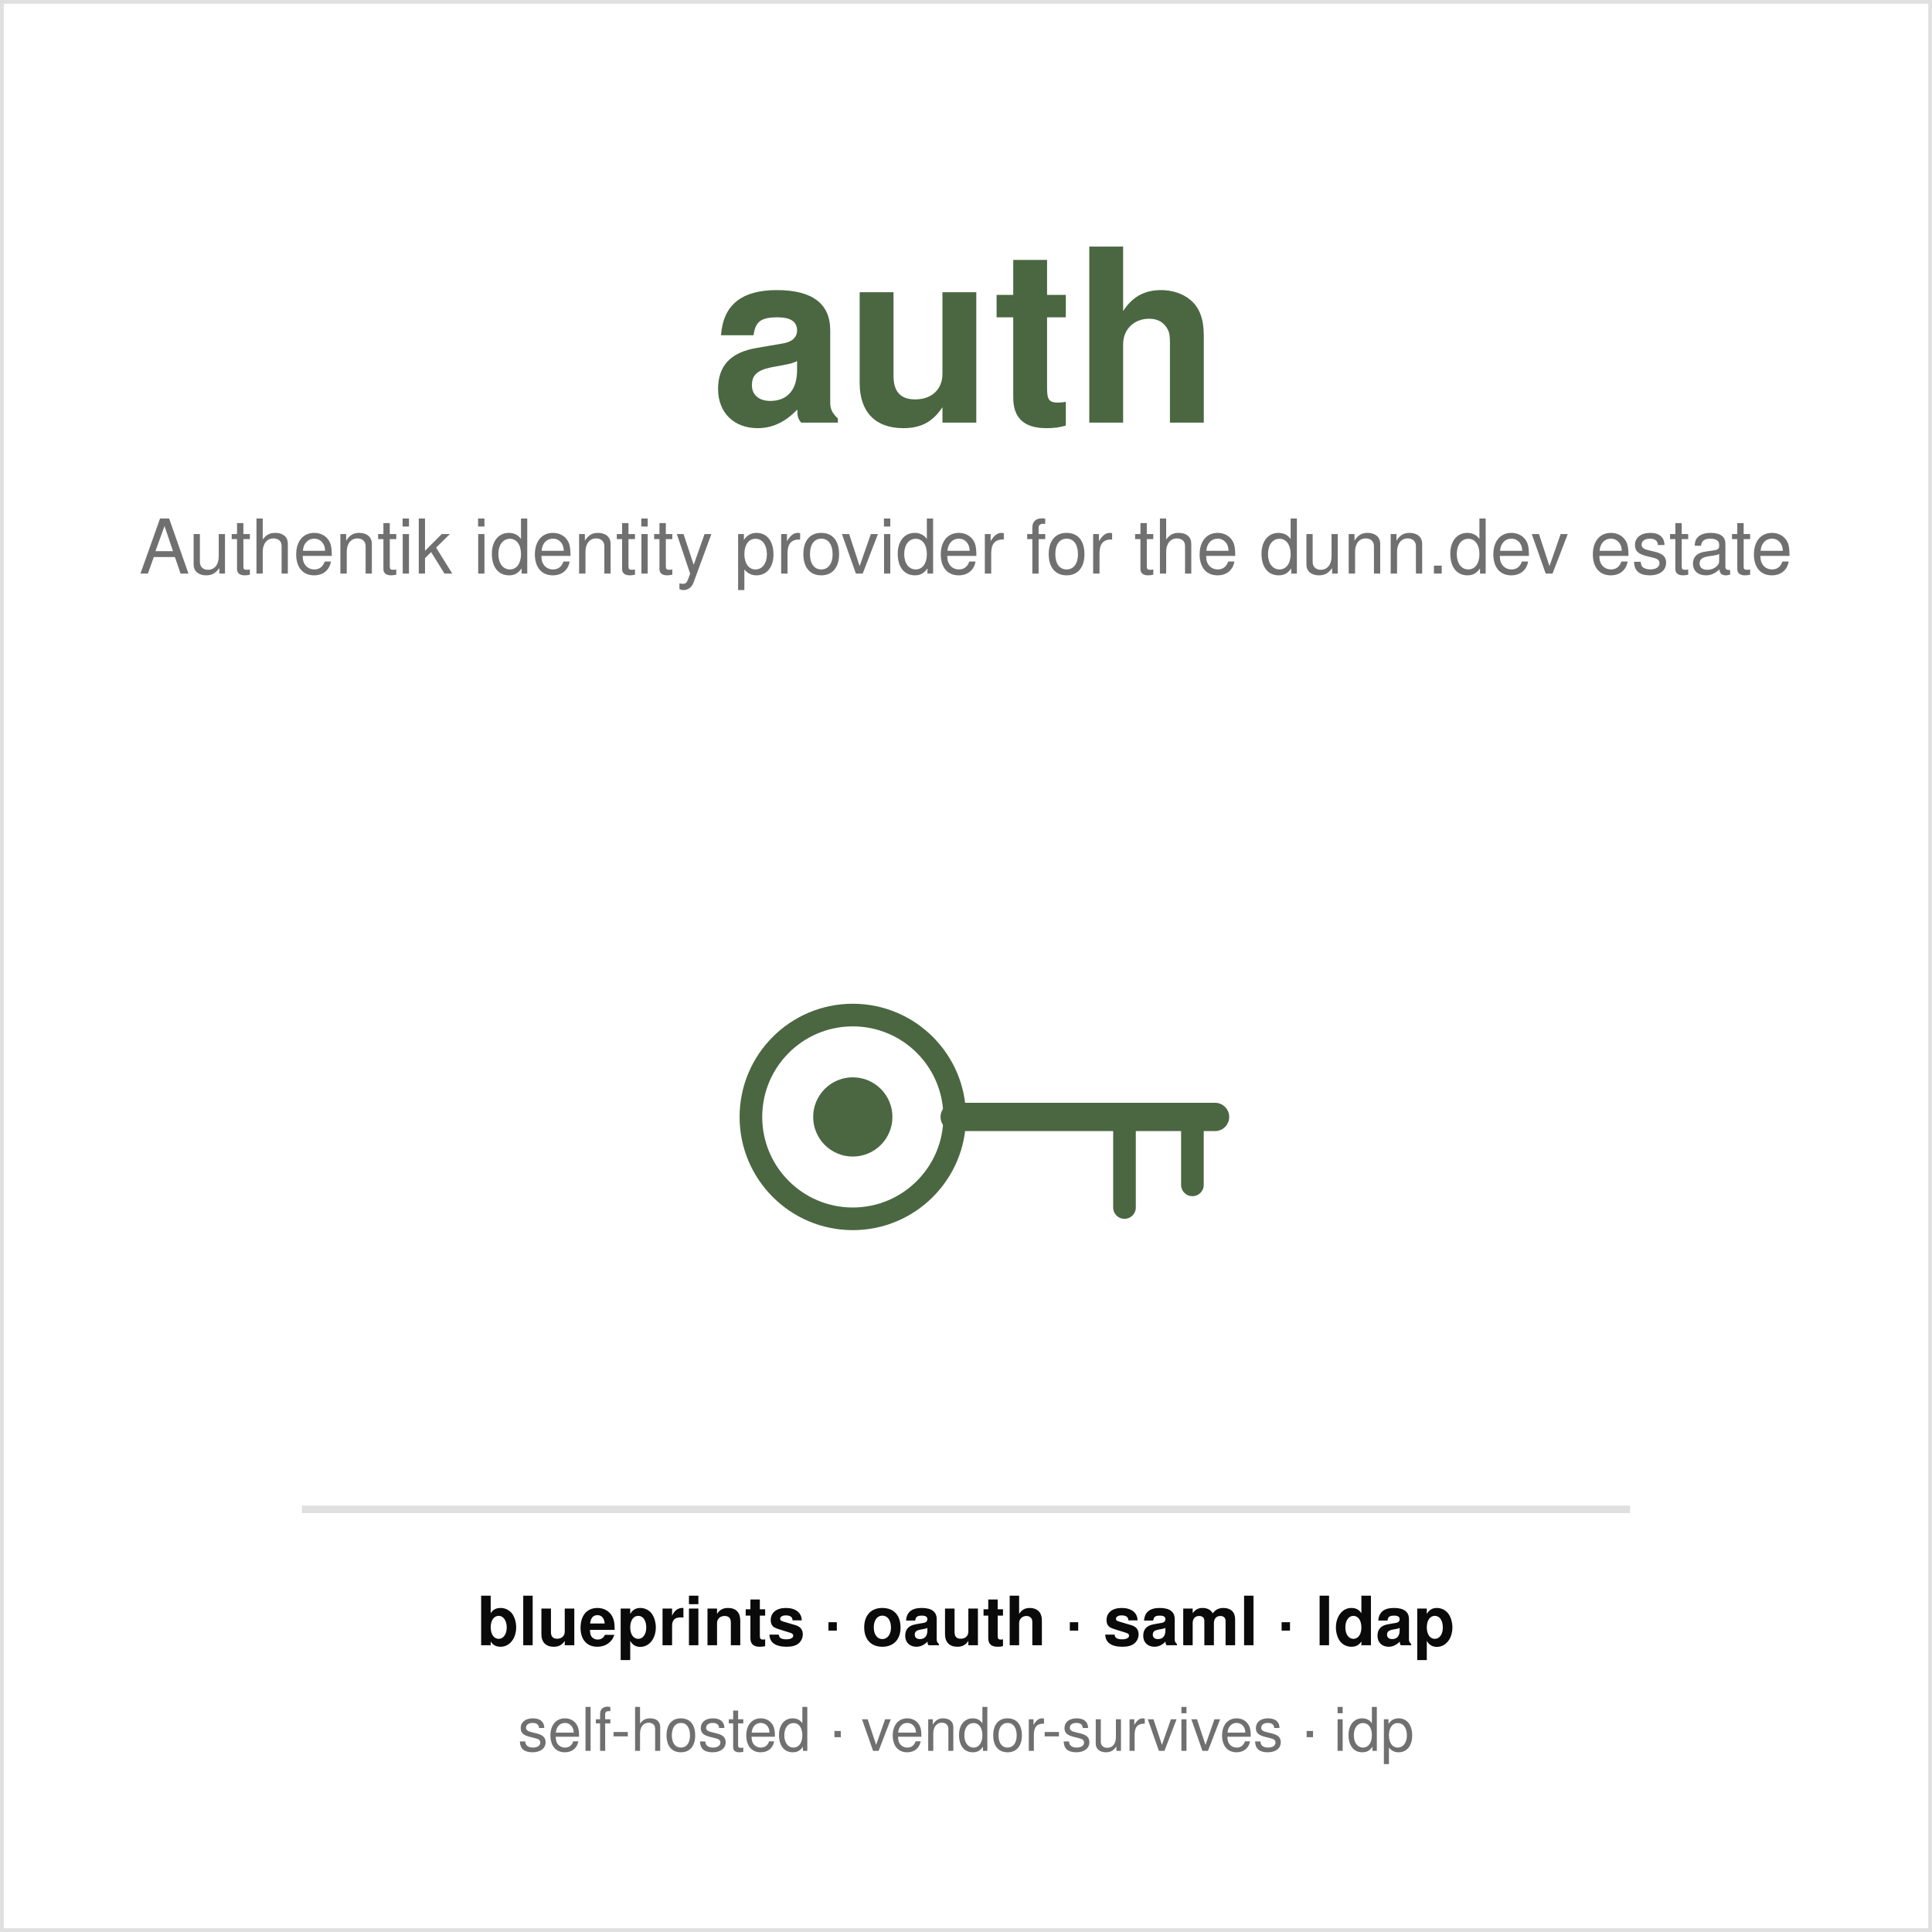
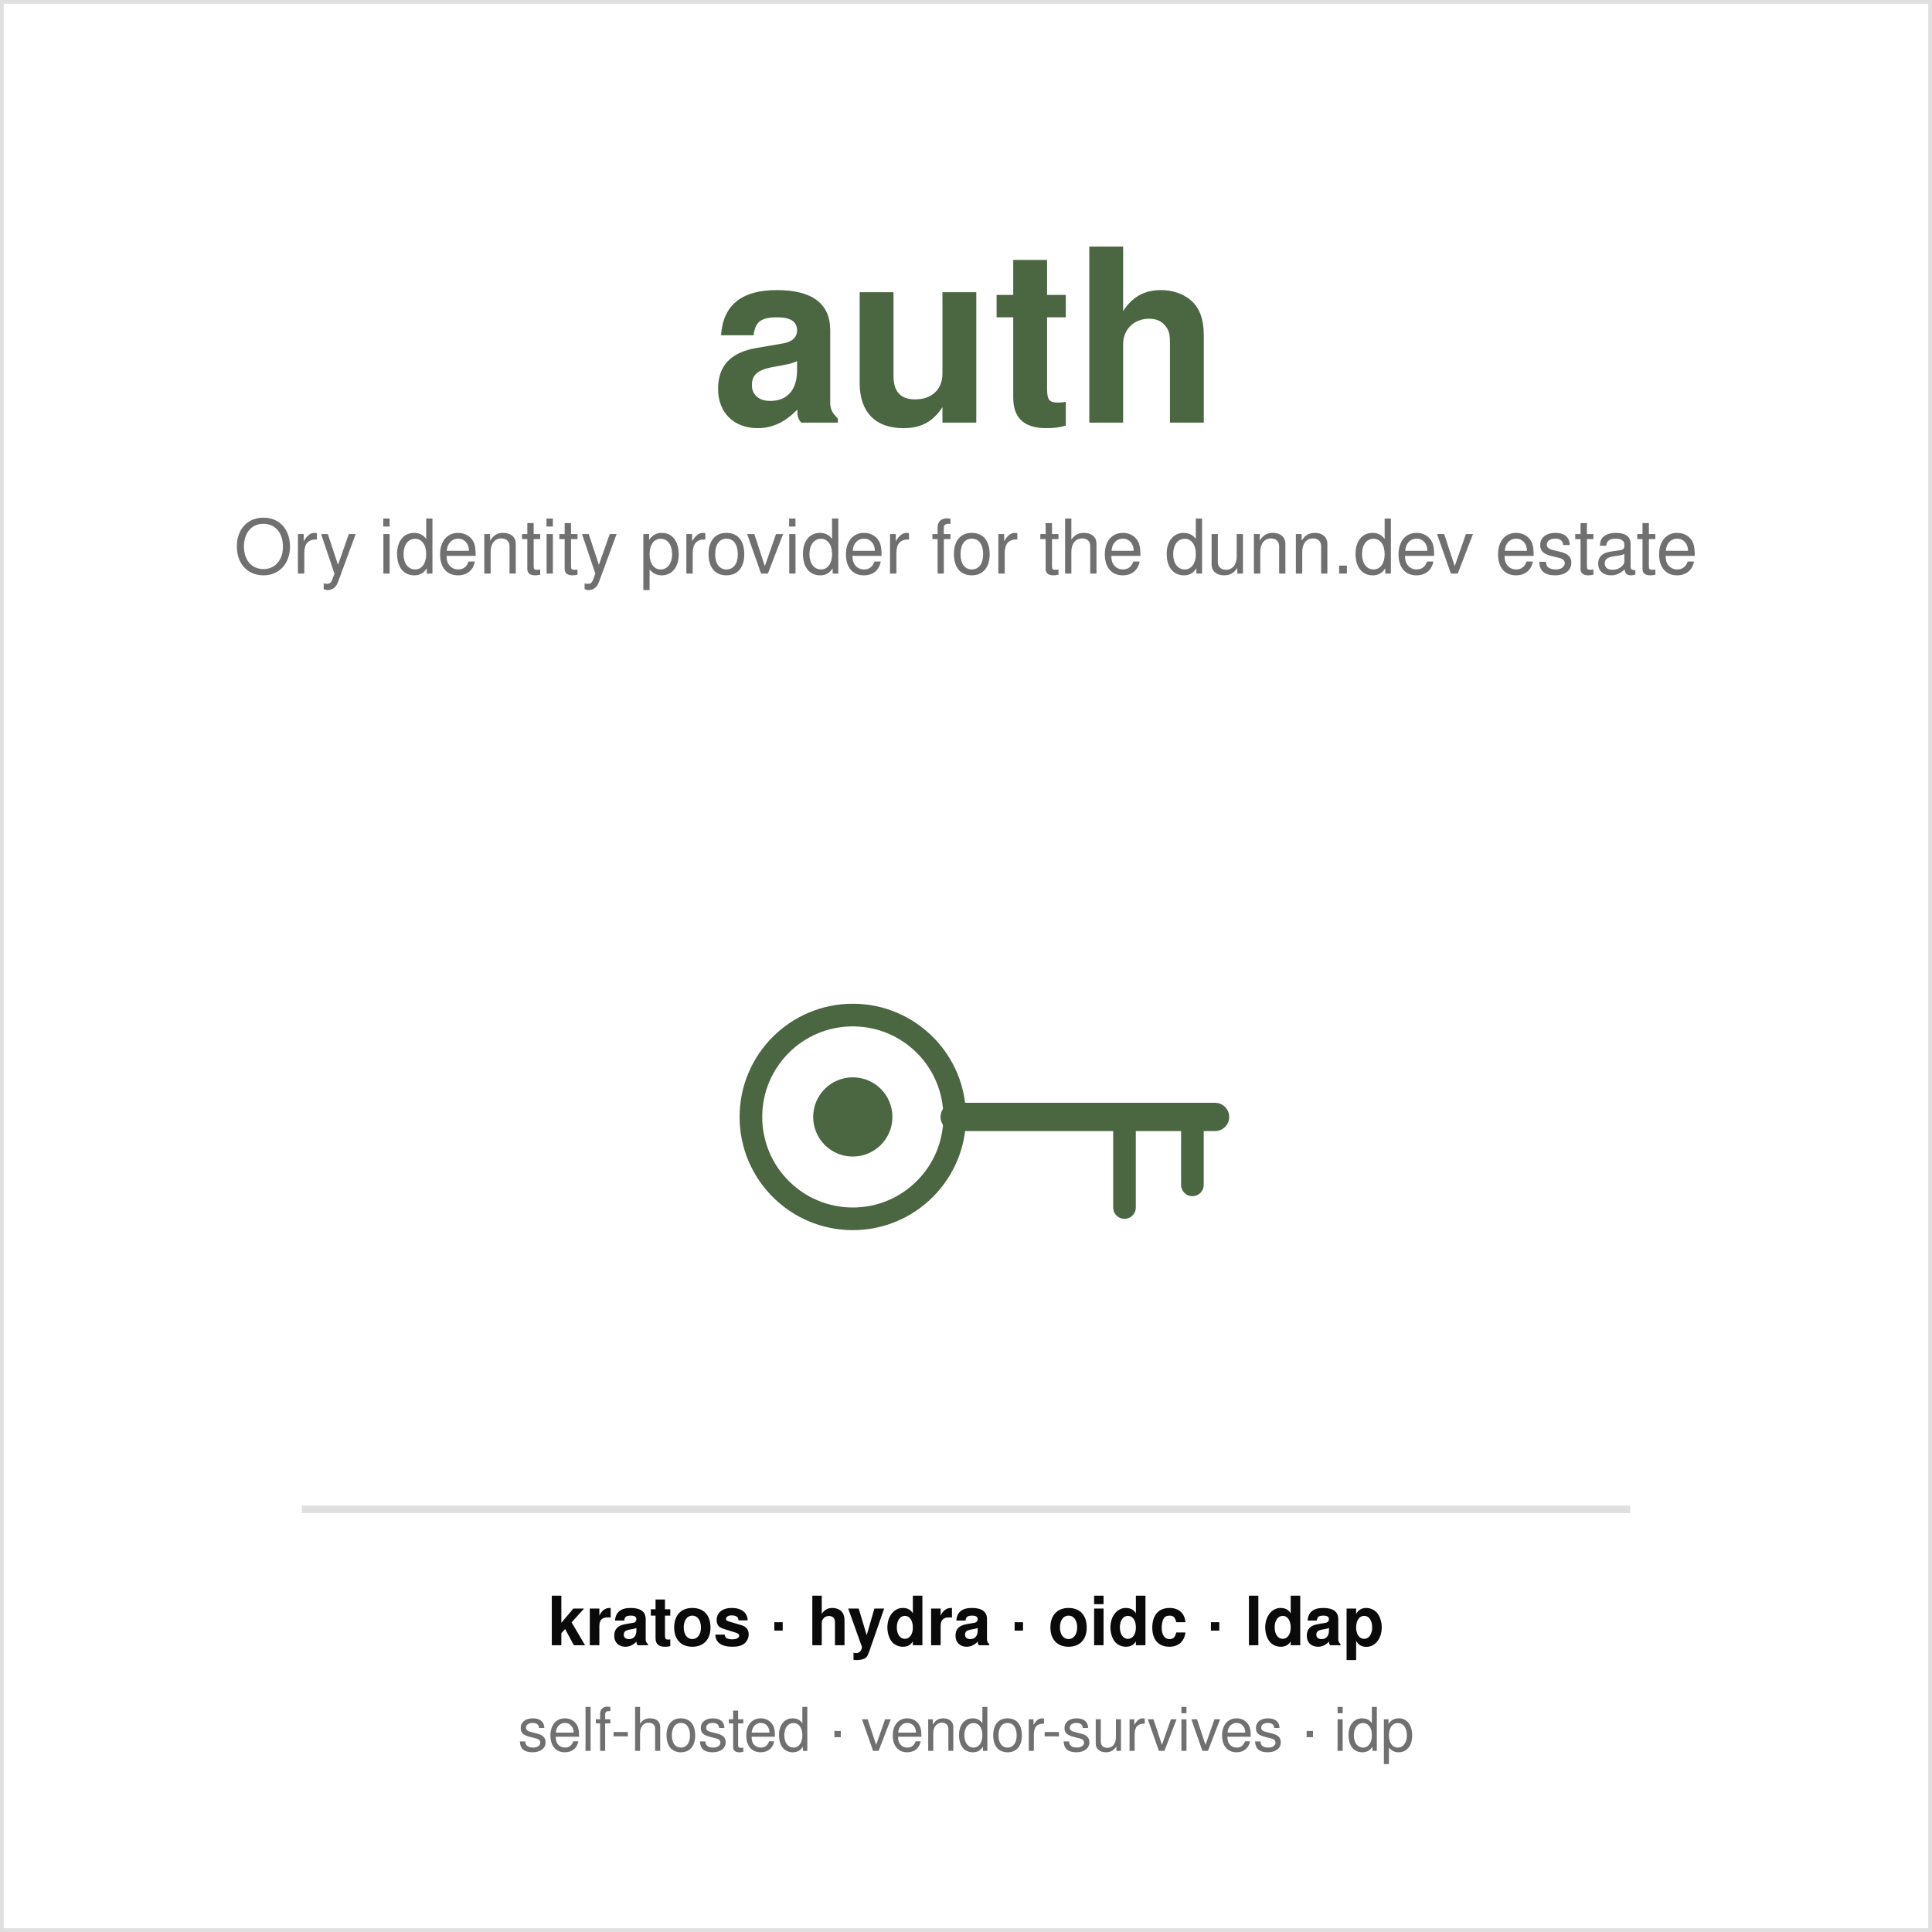
- <svg xmlns="http://www.w3.org/2000/svg" viewBox="0 0 256 256" width="256" height="256" font-family="Helvetica, Arial, sans-serif" role="img" aria-label="auth avatar: Authentik identity provider for the dunn.dev estate.">
+ <svg xmlns="http://www.w3.org/2000/svg" viewBox="0 0 256 256" width="256" height="256" font-family="Helvetica, Arial, sans-serif" role="img" aria-label="auth avatar: Ory identity provider for the dunn.dev estate.">
  <g font-family="Helvetica, Arial, sans-serif">
    <rect x="0" y="0" width="256" height="256" fill="#ffffff" />
    <rect x="0" y="0" width="256" height="256" fill="none" stroke="#e0e0e0" stroke-width="1" />
    <text x="128" y="56" text-anchor="middle" font-size="32" font-weight="700" fill="#4a6741">auth</text>
-     <text x="128" y="76" text-anchor="middle" font-size="10" fill="#707070">Authentik identity provider for the dunn.dev estate</text>
+     <text x="128" y="76" text-anchor="middle" font-size="10" fill="#707070">Ory identity provider for the dunn.dev estate</text>
    <g transform="translate(80 100) scale(1.5)" stroke="#4a6741" fill="none" stroke-linecap="round">
      <circle cx="22" cy="32" r="9" stroke-width="2" />
      <circle cx="22" cy="32" r="3" fill="#4a6741" />
      <line x1="31" y1="32" x2="54" y2="32" stroke-width="2.5" />
      <line x1="46" y1="32" x2="46" y2="40" stroke-width="2" />
      <line x1="52" y1="32" x2="52" y2="38" stroke-width="2" />
    </g>
    <line x1="40" y1="200" x2="216" y2="200" stroke="#e0e0e0" stroke-width="1" />
-     <text x="128" y="218" text-anchor="middle" font-size="9" font-weight="600" fill="#0a0a0a">blueprints · oauth · saml · ldap</text>
+     <text x="128" y="218" text-anchor="middle" font-size="9" font-weight="600" fill="#0a0a0a">kratos · hydra · oidc · ldap</text>
    <text x="128" y="232" text-anchor="middle" font-size="8" fill="#707070">self-hosted · vendor-survives · idp</text>
  </g>
</svg>
